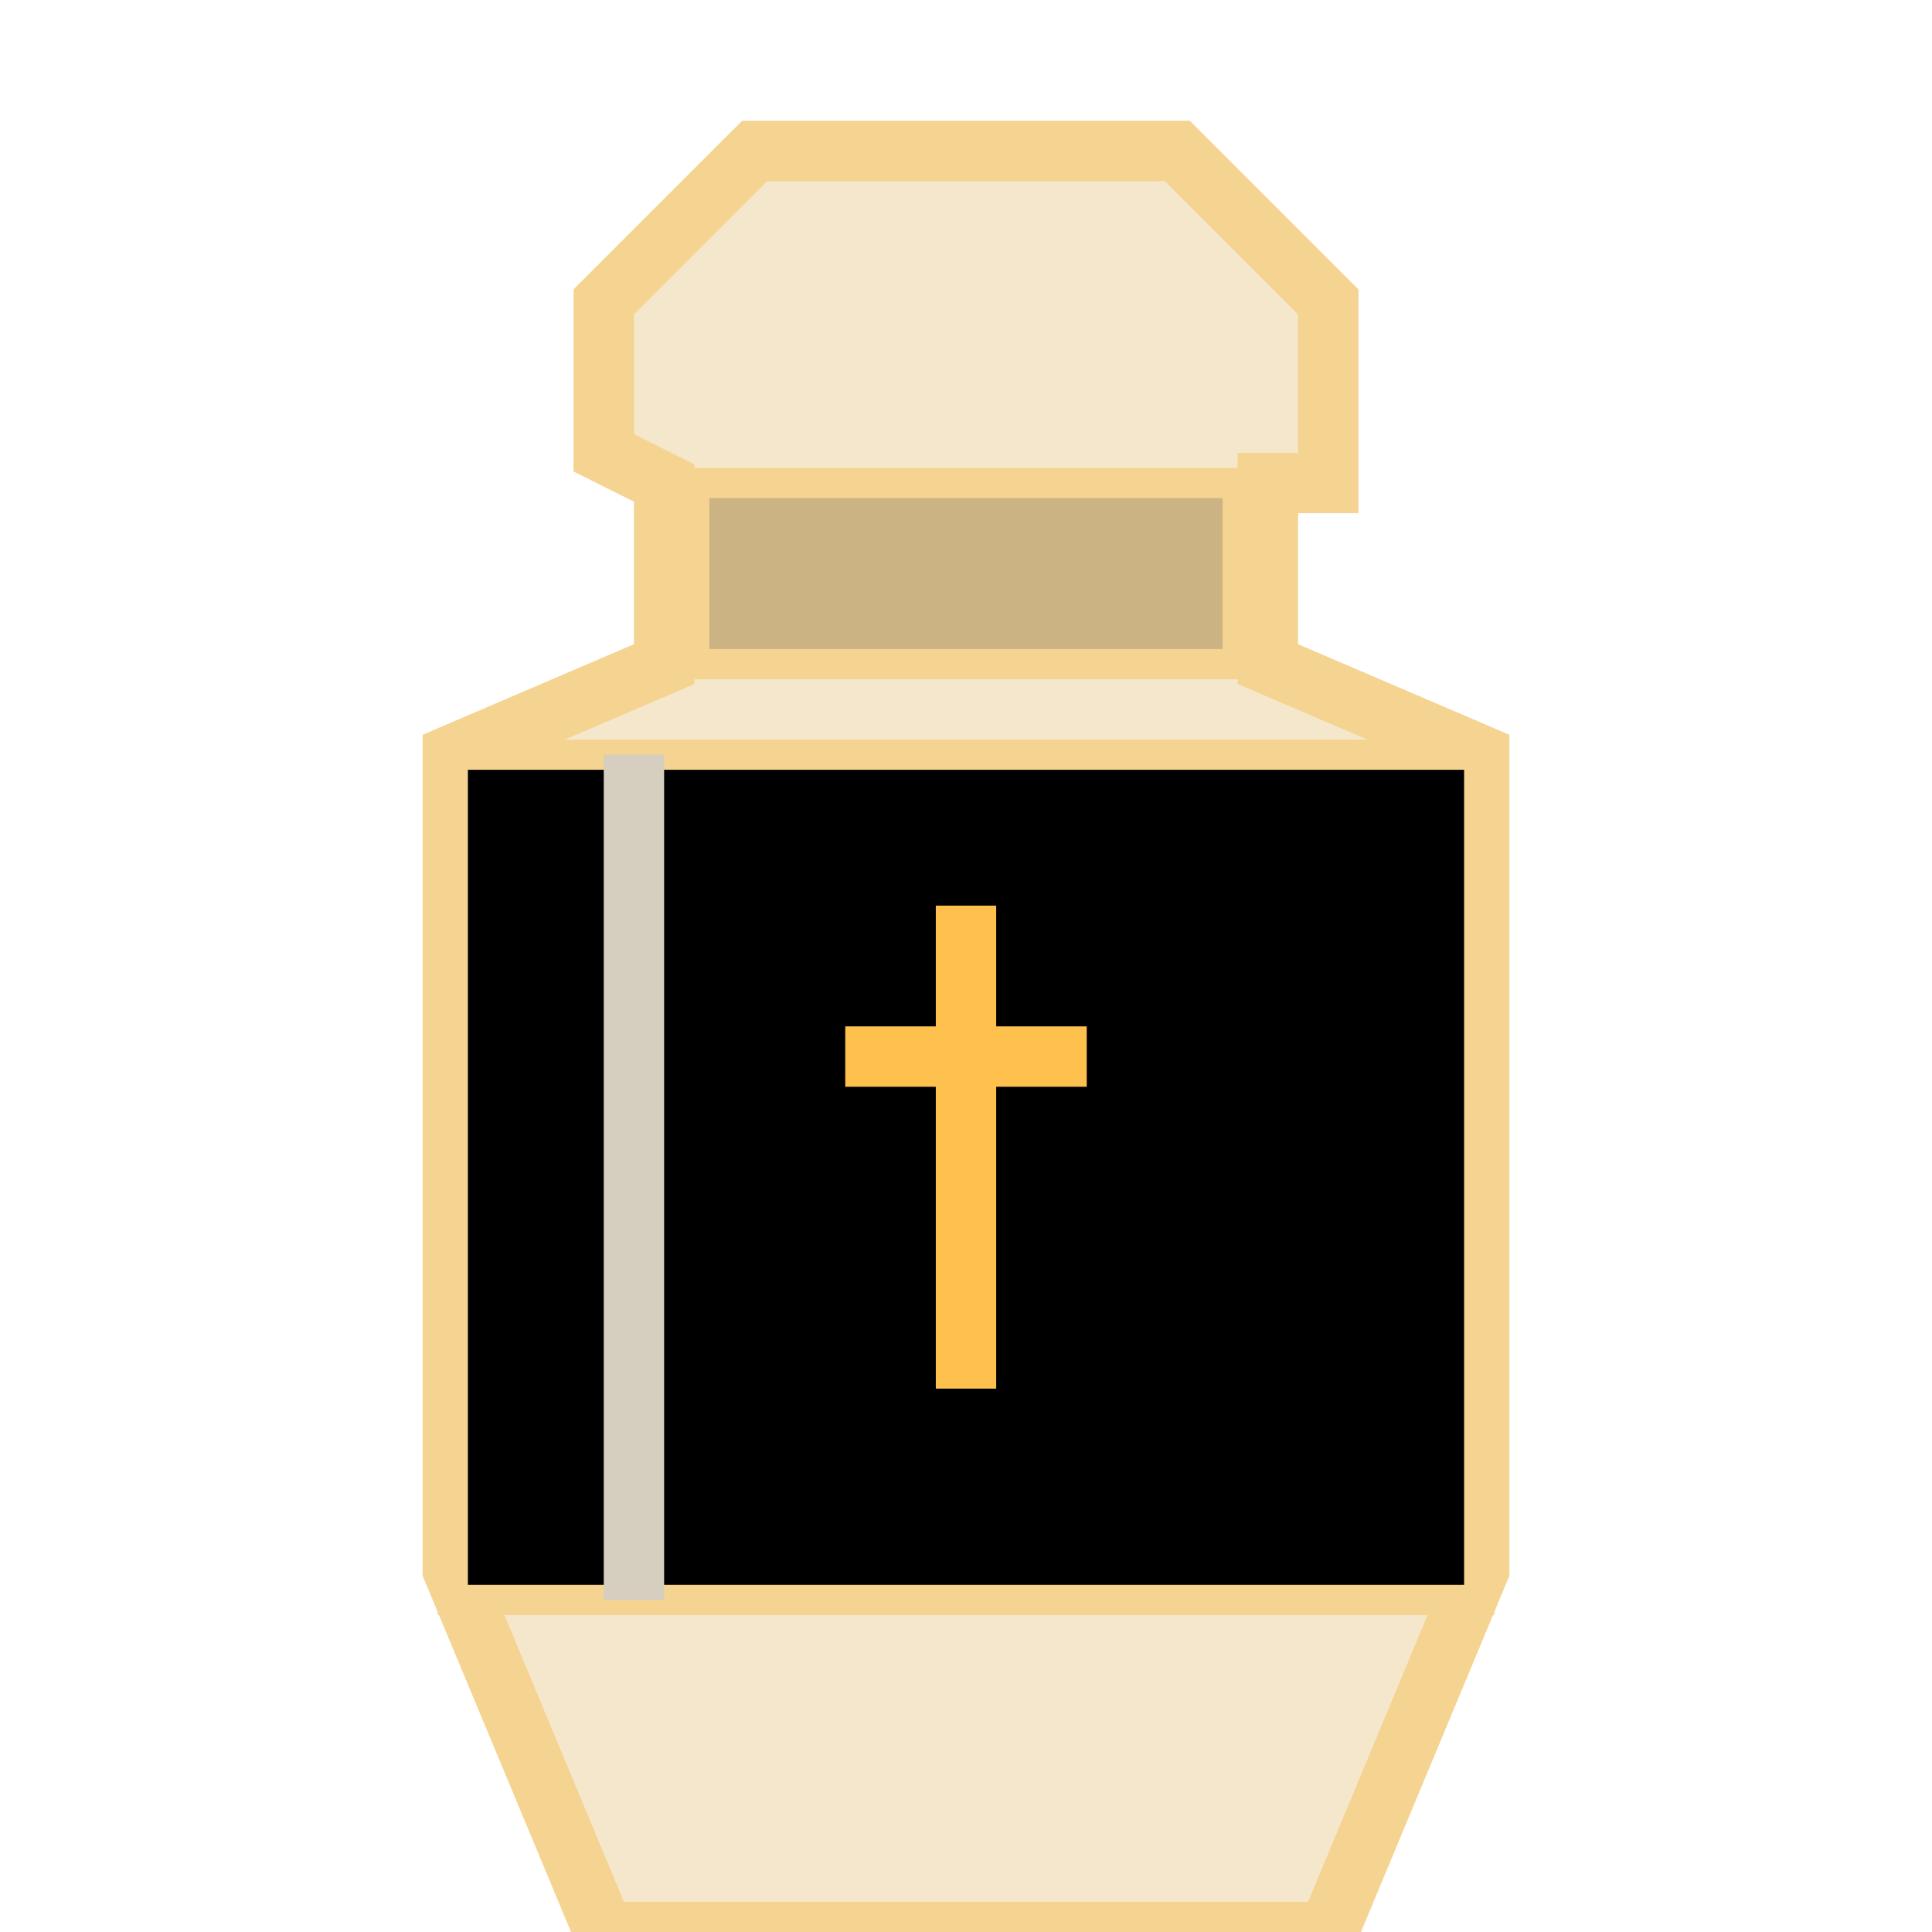
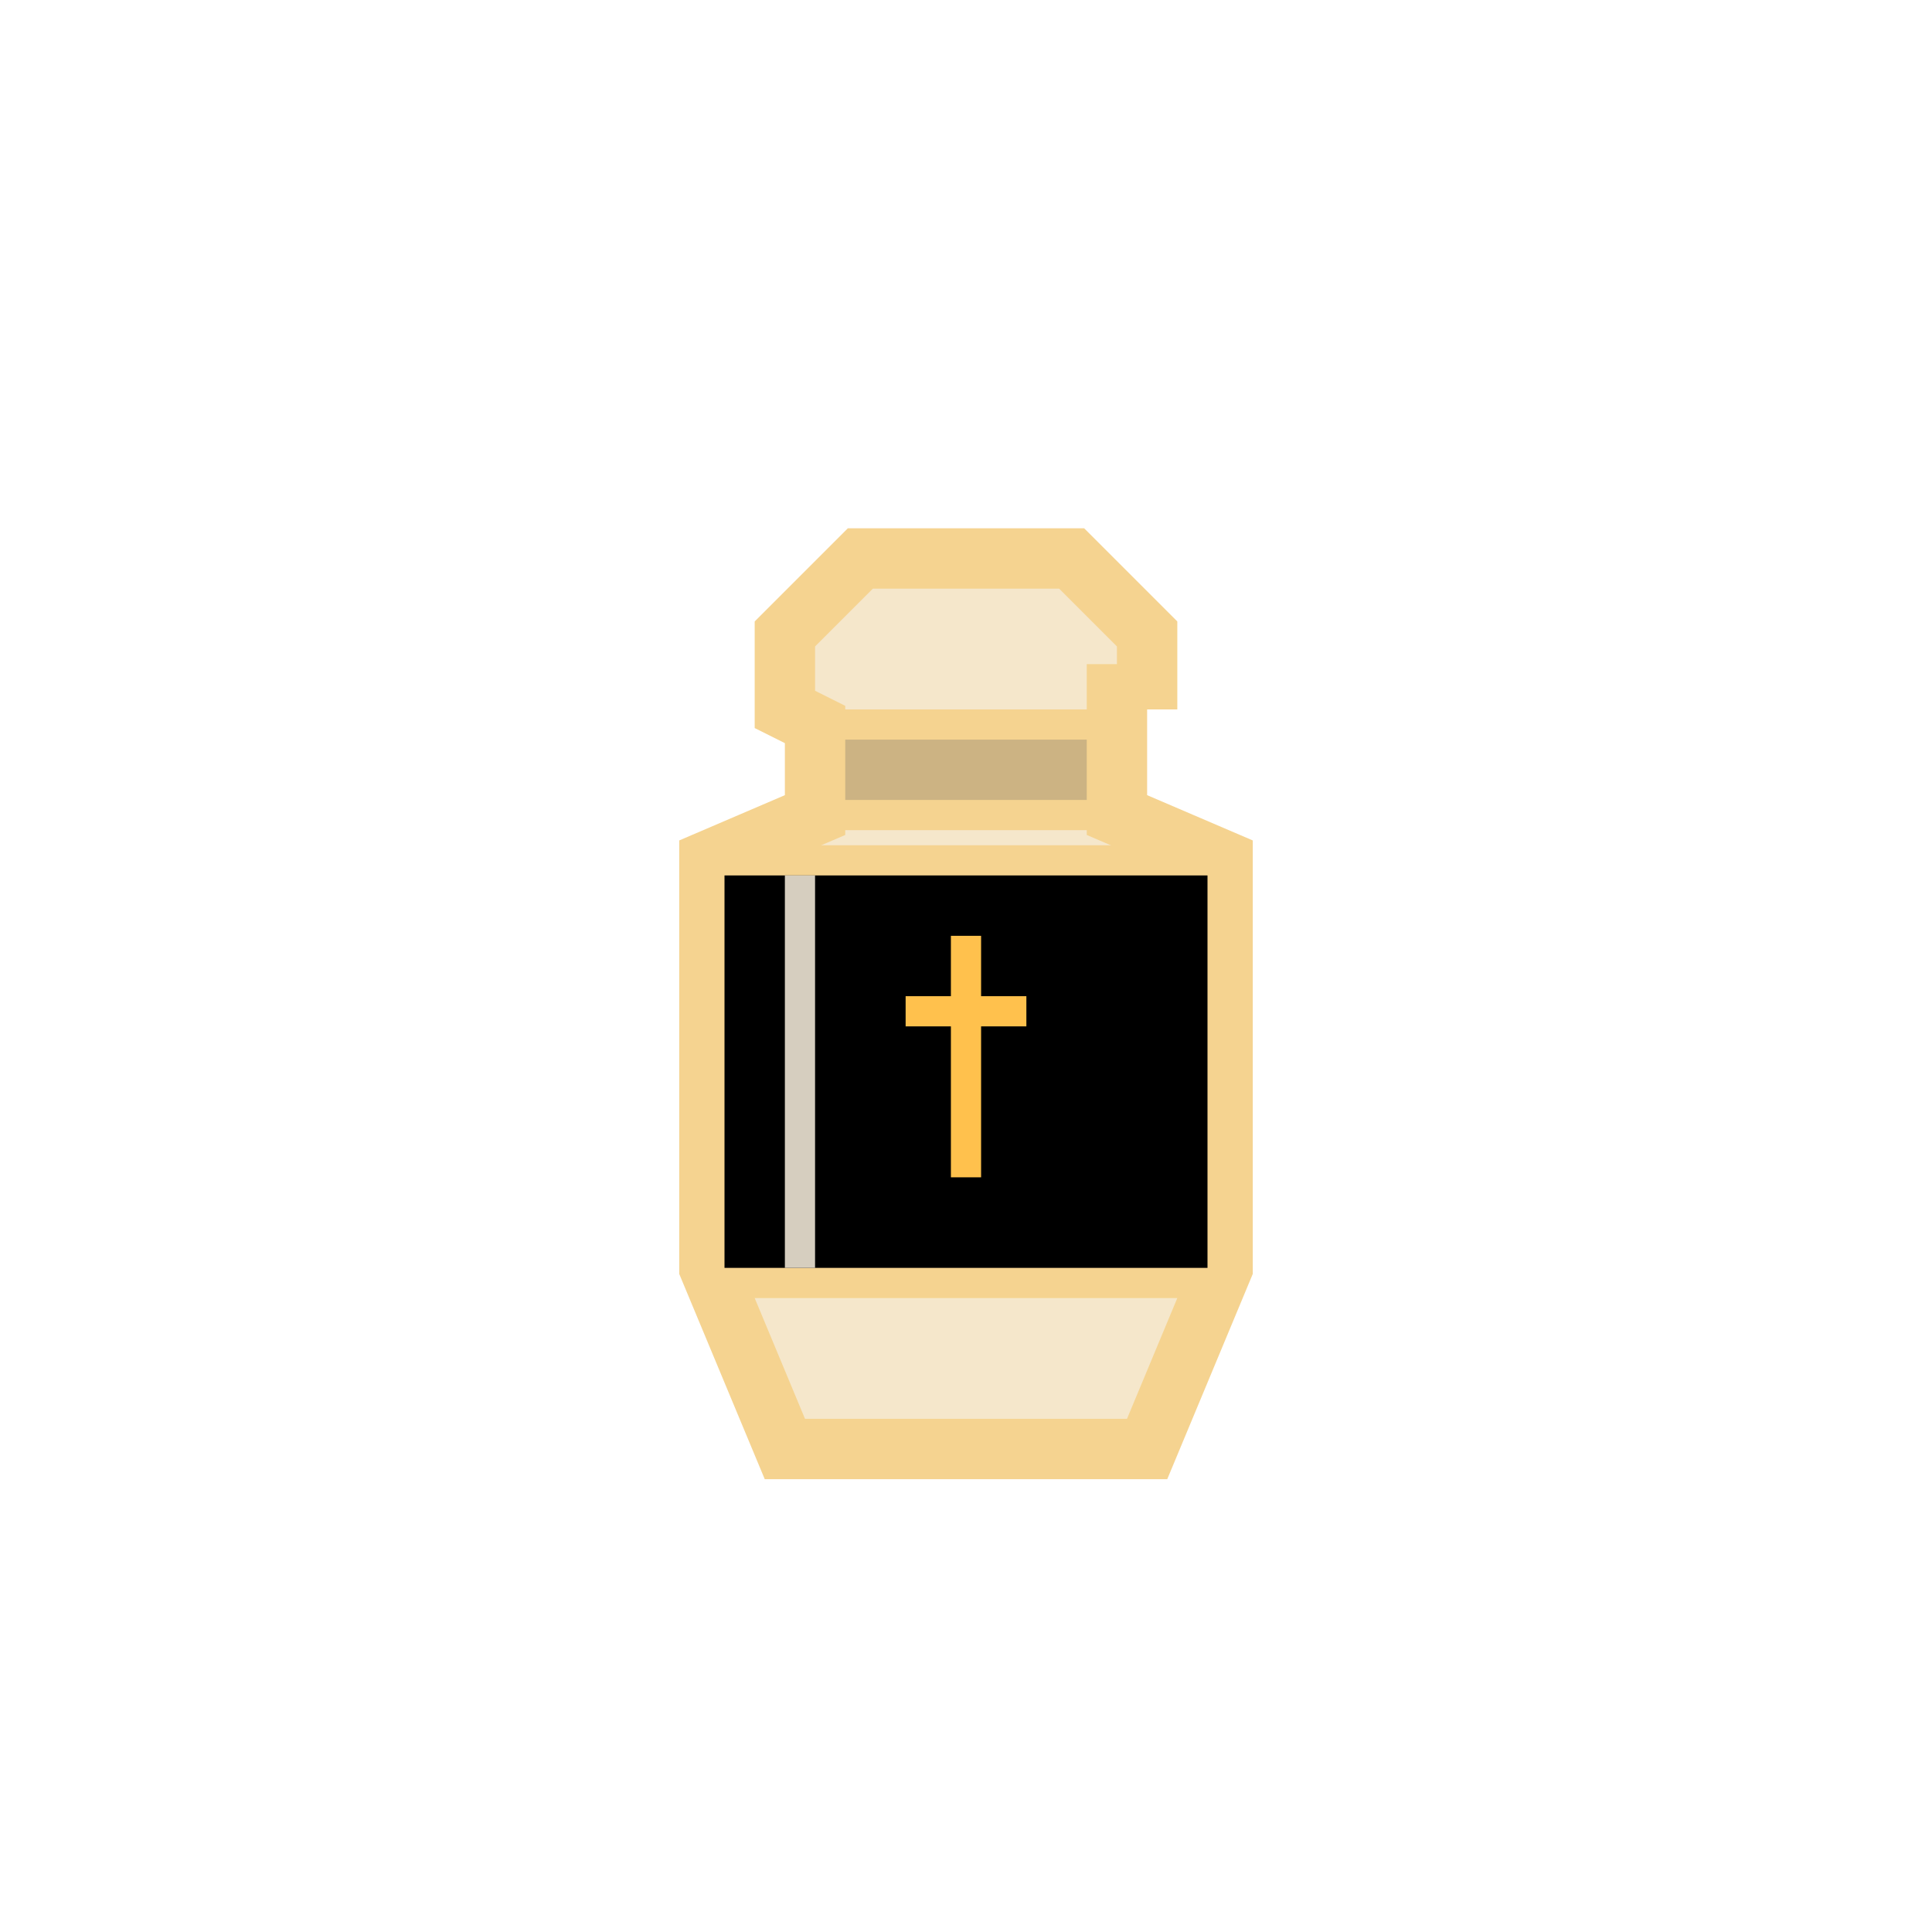
<svg xmlns="http://www.w3.org/2000/svg" width="64" height="64">
-   <polygon points="25,5 20,10 20,15 22,16 22,22 15,25 15,52 20,64 44,64 49,52 49,25 42,22 42,16 44,16 44,15 44,10 39,5" fill="#f5e7cb" stroke="#f5d390" stroke-width="2" />
-   <rect x="23" y="16" width="18" height="6" fill="#ccb383" stroke="#f5d390" />
-   <rect x="15" y="25" width="34" height="28" fill="black" stroke="#f5d390" />
-   <rect x="20" y="25" width="2" height="28" fill="#d6cebf" />
-   <rect x="31" y="30" width="2" height="16" fill="#ffc14d" />
-   <rect x="28" y="34" width="8" height="2" fill="#ffc14d" />
+   <polygon points="28.5,18.5 26,21 26,23.5 27,24 27,27 23.5,28.5 23.5,42 26,48 38,48 40.5,42 40.5,28.5 37,27 37,23 38,23 38,23.5 38,21 35.5,18.5" fill="#f5e7cb" stroke="#f5d390" stroke-width="2" />
+   <rect x="27.5" y="24" width="9" height="3" fill="#ccb383" stroke="#f5d390" />
+   <rect x="23.5" y="28.5" width="17" height="14" fill="black" stroke="#f5d390" />
+   <rect x="26" y="29" width="1" height="13" fill="#d6cebf" />
+   <rect x="31.5" y="31" width="1" height="8" fill="#ffc14d" />
+   <rect x="30" y="33" width="4" height="1" fill="#ffc14d" />
</svg>
